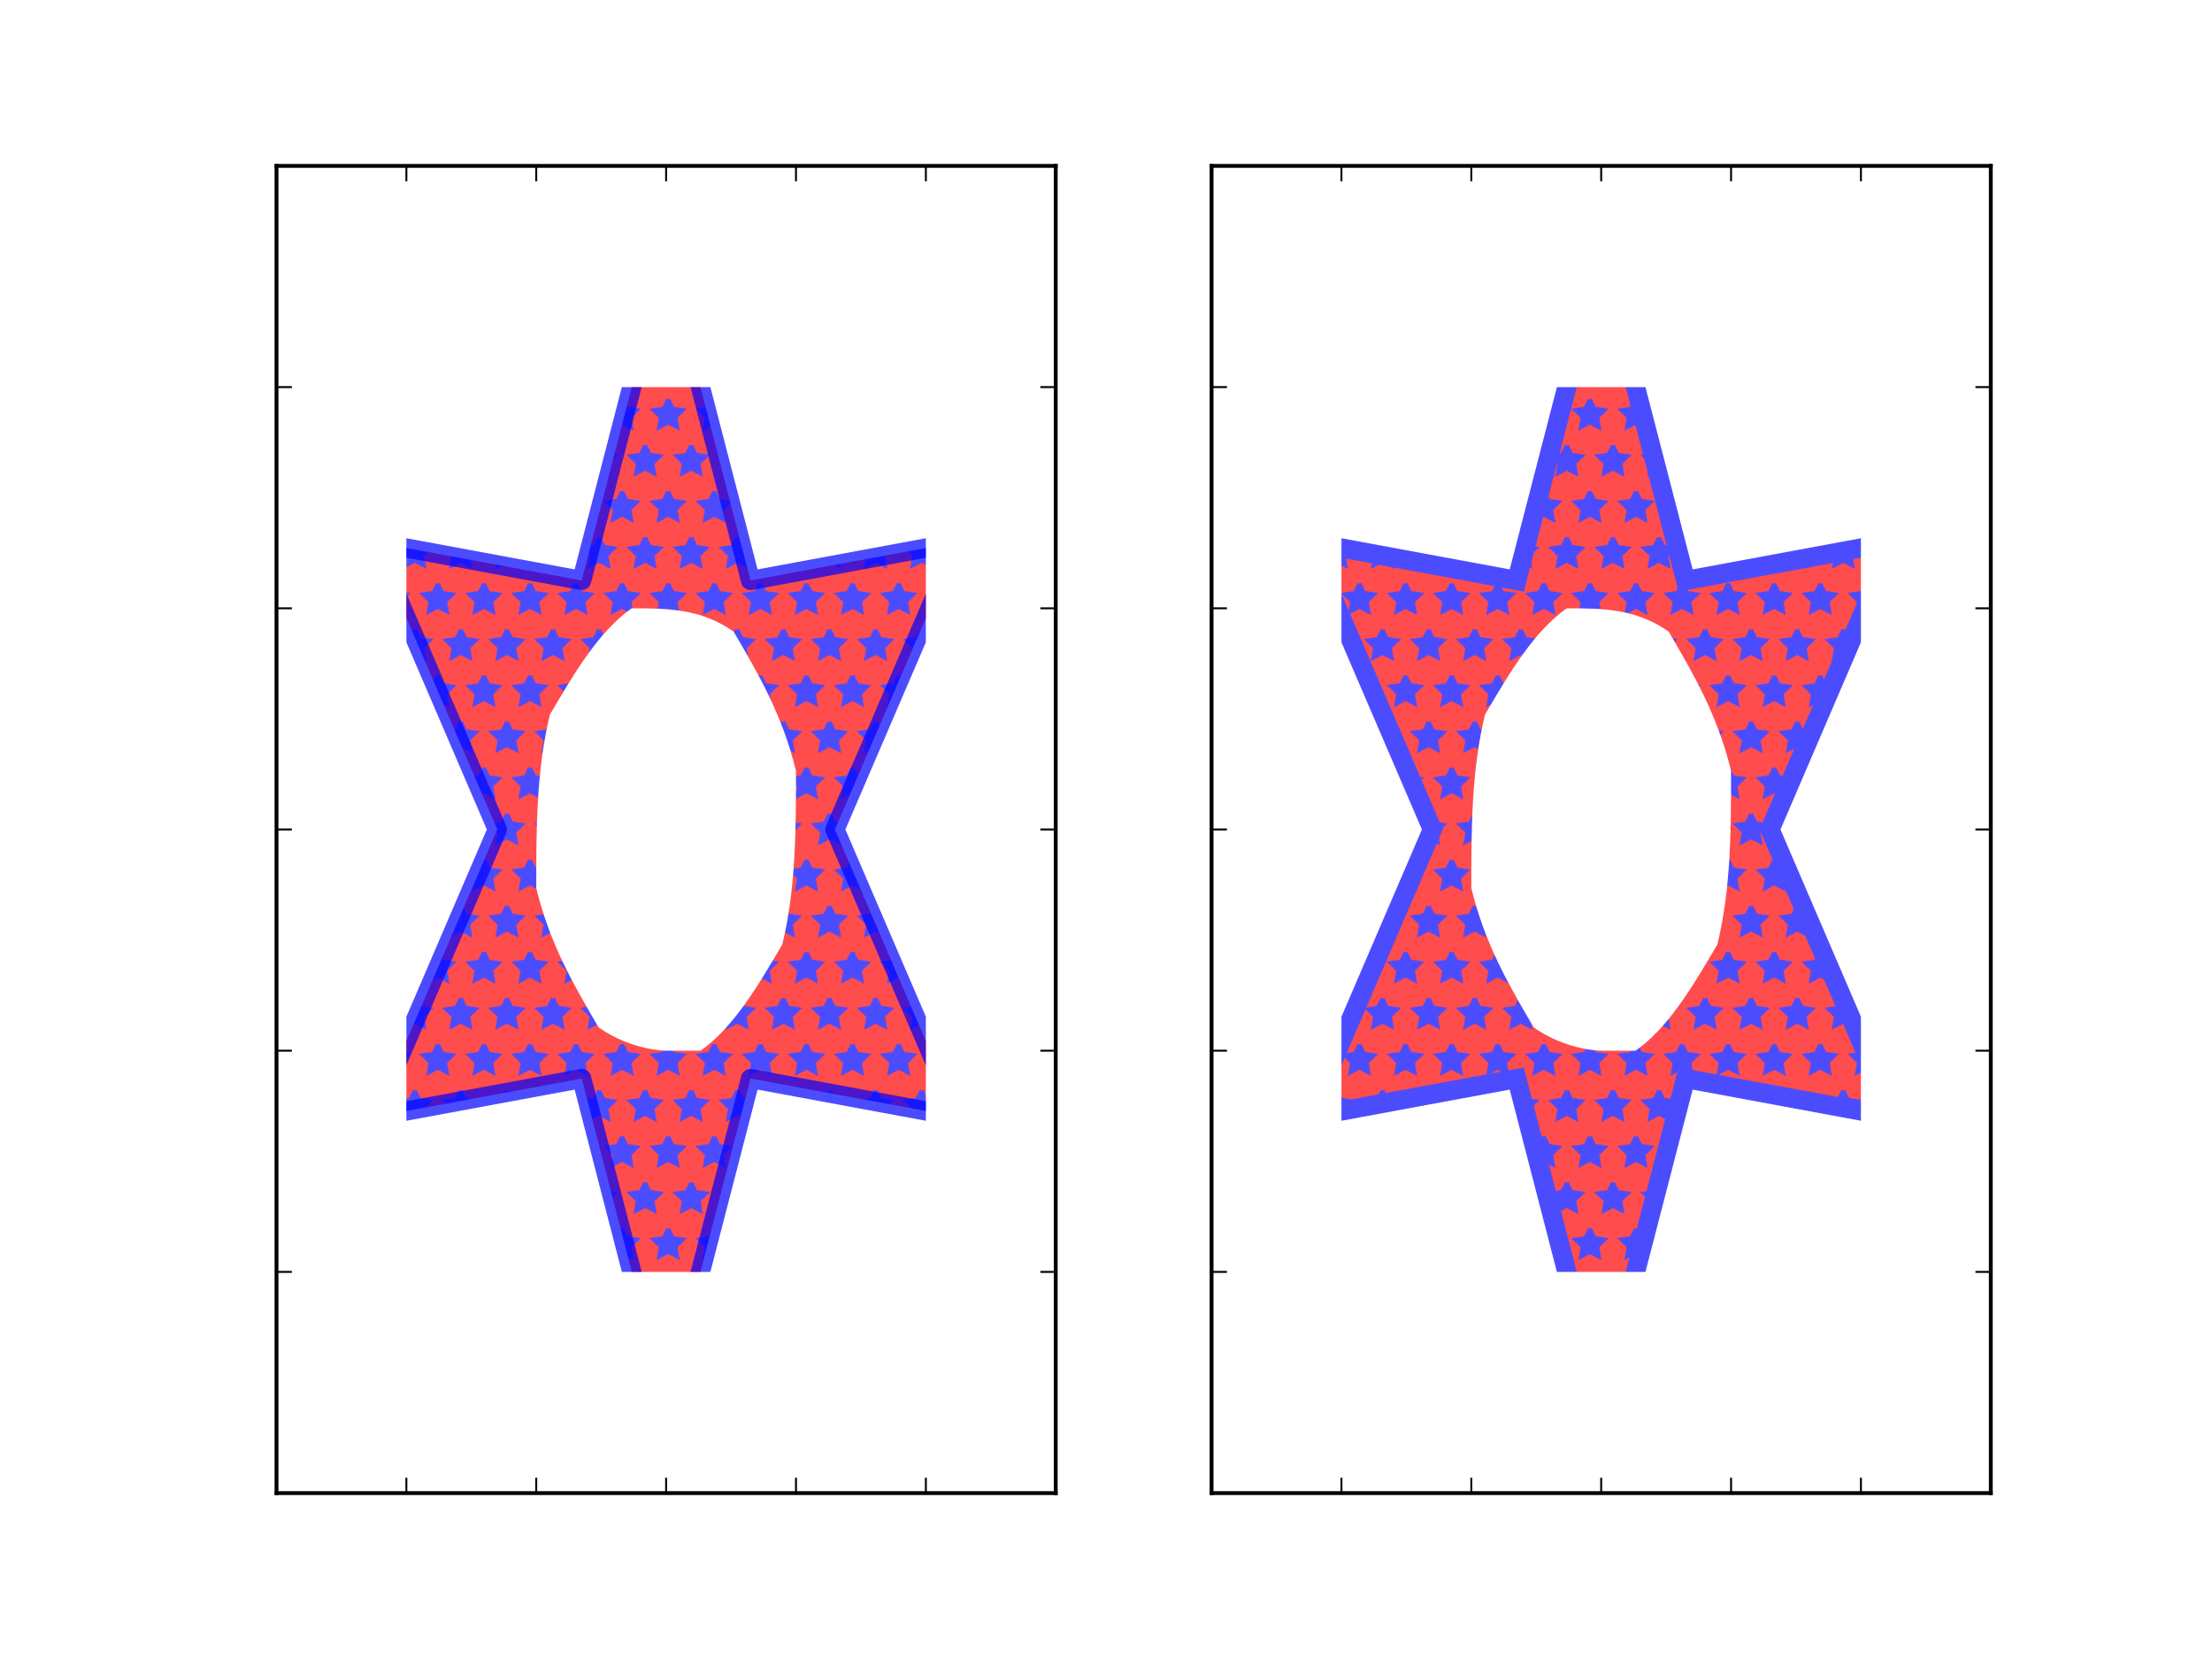
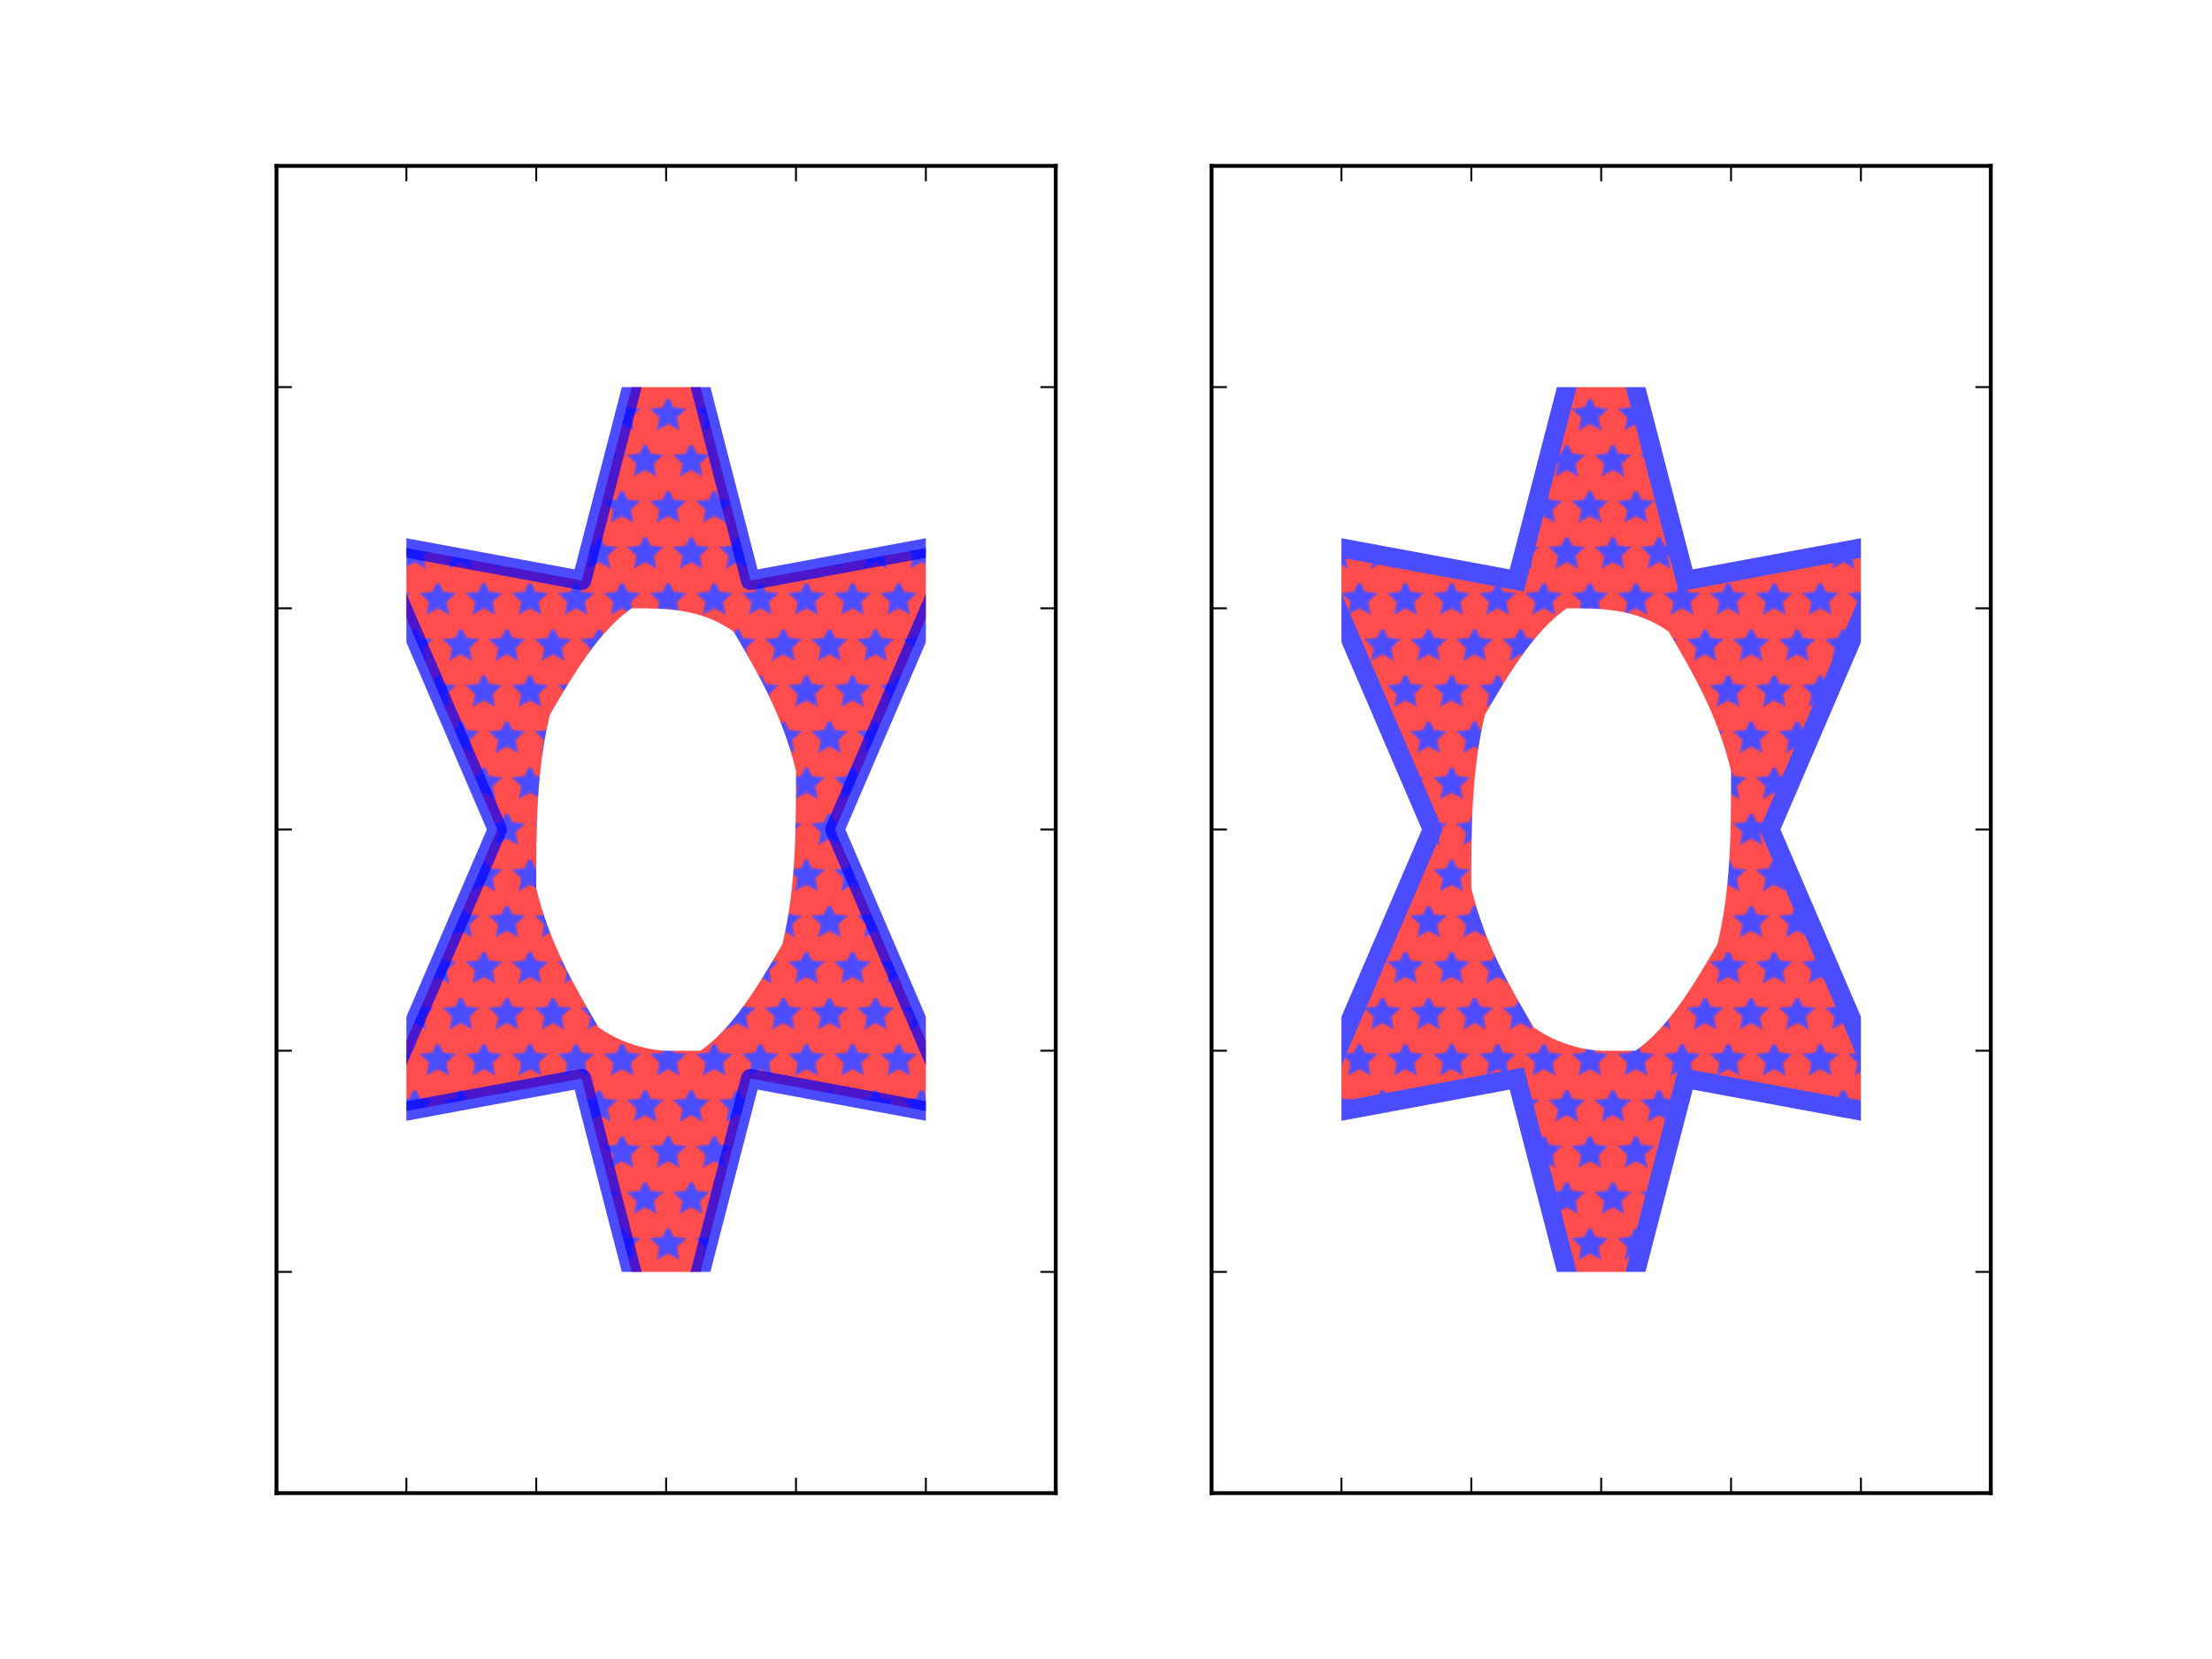
<svg xmlns="http://www.w3.org/2000/svg" xmlns:xlink="http://www.w3.org/1999/xlink" height="432pt" version="1.1" viewBox="0 0 576 432" width="576pt">
  <defs>
    <style type="text/css">
*{stroke-linecap:butt;stroke-linejoin:round;}
  </style>
  </defs>
  <g id="figure_1">
    <g id="patch_1">
      <path d="M 0 432  L 576 432  L 576 0  L 0 0  z " style="fill:#ffffff;" />
    </g>
    <g id="axes_1">
      <g id="patch_2">
        <path d="M 72 388.8  L 274.909 388.8  L 274.909 43.2  L 72 43.2  z " style="fill:#ffffff;" />
      </g>
      <g id="PathCollection_1">
-         <path clip-path="url(#p5833b729b6)" d="M 173.455 66.24  L 151.473 151.152  L 97.307 141.12  L 129.491 216  L 97.307 290.88  L 151.473 280.848  L 173.455 365.76  L 195.436 280.848  L 249.602 290.88  L 217.418 216  L 249.602 141.12  L 195.436 151.152  z " style="fill:url(#h3d2475b8ea);fill-opacity:0.7;stroke:#0000ff;stroke-opacity:0.7;stroke-width:5;" />
+         <path clip-path="url(#p3a3c58397e)" d="M 173.455 66.24  L 151.473 151.152  L 97.307 141.12  L 129.491 216  L 97.307 290.88  L 151.473 280.848  L 173.455 365.76  L 195.436 280.848  L 249.602 290.88  L 217.418 216  L 249.602 141.12  L 195.436 151.152  z " style="fill:url(#h95f2a3a954);fill-opacity:0.7;stroke:#0000ff;stroke-opacity:0.7;stroke-width:5;" />
      </g>
      <g id="patch_3">
        <path d="M 72 388.8  L 72 43.2  " style="fill:none;stroke:#000000;stroke-linecap:square;stroke-linejoin:miter;" />
      </g>
      <g id="patch_4">
        <path d="M 274.909 388.8  L 274.909 43.2  " style="fill:none;stroke:#000000;stroke-linecap:square;stroke-linejoin:miter;" />
      </g>
      <g id="patch_5">
        <path d="M 72 388.8  L 274.909 388.8  " style="fill:none;stroke:#000000;stroke-linecap:square;stroke-linejoin:miter;" />
      </g>
      <g id="patch_6">
        <path d="M 72 43.2  L 274.909 43.2  " style="fill:none;stroke:#000000;stroke-linecap:square;stroke-linejoin:miter;" />
      </g>
      <g id="matplotlib.axis_1">
        <g id="xtick_1">
          <g id="line2d_1">
            <defs>
-               <path d="M 0 0  L 0 -4  " id="m39e13c1b86" style="stroke:#000000;stroke-width:0.5;" />
+               <path d="M 0 0  L 0 -4  " id="m368fc901b1" style="stroke:#000000;stroke-width:0.5;" />
            </defs>
            <g>
-               <use style="stroke:#000000;stroke-width:0.5;" x="72" xlink:href="#m39e13c1b86" y="388.8" />
+               <use style="stroke:#000000;stroke-width:0.5;" x="72" xlink:href="#m368fc901b1" y="388.8" />
            </g>
          </g>
          <g id="line2d_2">
            <defs>
-               <path d="M 0 0  L 0 4  " id="m3d70fdc796" style="stroke:#000000;stroke-width:0.5;" />
+               <path d="M 0 0  L 0 4  " id="mc63e59a608" style="stroke:#000000;stroke-width:0.5;" />
            </defs>
            <g>
-               <use style="stroke:#000000;stroke-width:0.5;" x="72" xlink:href="#m3d70fdc796" y="43.2" />
+               <use style="stroke:#000000;stroke-width:0.5;" x="72" xlink:href="#mc63e59a608" y="43.2" />
            </g>
          </g>
        </g>
        <g id="xtick_2">
          <g id="line2d_3">
            <g>
-               <use style="stroke:#000000;stroke-width:0.5;" x="105.818" xlink:href="#m39e13c1b86" y="388.8" />
+               <use style="stroke:#000000;stroke-width:0.5;" x="105.818" xlink:href="#m368fc901b1" y="388.8" />
            </g>
          </g>
          <g id="line2d_4">
            <g>
-               <use style="stroke:#000000;stroke-width:0.5;" x="105.818" xlink:href="#m3d70fdc796" y="43.2" />
+               <use style="stroke:#000000;stroke-width:0.5;" x="105.818" xlink:href="#mc63e59a608" y="43.2" />
            </g>
          </g>
        </g>
        <g id="xtick_3">
          <g id="line2d_5">
            <g>
-               <use style="stroke:#000000;stroke-width:0.5;" x="139.636" xlink:href="#m39e13c1b86" y="388.8" />
+               <use style="stroke:#000000;stroke-width:0.5;" x="139.636" xlink:href="#m368fc901b1" y="388.8" />
            </g>
          </g>
          <g id="line2d_6">
            <g>
-               <use style="stroke:#000000;stroke-width:0.5;" x="139.636" xlink:href="#m3d70fdc796" y="43.2" />
+               <use style="stroke:#000000;stroke-width:0.5;" x="139.636" xlink:href="#mc63e59a608" y="43.2" />
            </g>
          </g>
        </g>
        <g id="xtick_4">
          <g id="line2d_7">
            <g>
-               <use style="stroke:#000000;stroke-width:0.5;" x="173.455" xlink:href="#m39e13c1b86" y="388.8" />
+               <use style="stroke:#000000;stroke-width:0.5;" x="173.455" xlink:href="#m368fc901b1" y="388.8" />
            </g>
          </g>
          <g id="line2d_8">
            <g>
-               <use style="stroke:#000000;stroke-width:0.5;" x="173.455" xlink:href="#m3d70fdc796" y="43.2" />
+               <use style="stroke:#000000;stroke-width:0.5;" x="173.455" xlink:href="#mc63e59a608" y="43.2" />
            </g>
          </g>
        </g>
        <g id="xtick_5">
          <g id="line2d_9">
            <g>
-               <use style="stroke:#000000;stroke-width:0.5;" x="207.273" xlink:href="#m39e13c1b86" y="388.8" />
+               <use style="stroke:#000000;stroke-width:0.5;" x="207.273" xlink:href="#m368fc901b1" y="388.8" />
            </g>
          </g>
          <g id="line2d_10">
            <g>
-               <use style="stroke:#000000;stroke-width:0.5;" x="207.273" xlink:href="#m3d70fdc796" y="43.2" />
+               <use style="stroke:#000000;stroke-width:0.5;" x="207.273" xlink:href="#mc63e59a608" y="43.2" />
            </g>
          </g>
        </g>
        <g id="xtick_6">
          <g id="line2d_11">
            <g>
-               <use style="stroke:#000000;stroke-width:0.5;" x="241.091" xlink:href="#m39e13c1b86" y="388.8" />
+               <use style="stroke:#000000;stroke-width:0.5;" x="241.091" xlink:href="#m368fc901b1" y="388.8" />
            </g>
          </g>
          <g id="line2d_12">
            <g>
-               <use style="stroke:#000000;stroke-width:0.5;" x="241.091" xlink:href="#m3d70fdc796" y="43.2" />
+               <use style="stroke:#000000;stroke-width:0.5;" x="241.091" xlink:href="#mc63e59a608" y="43.2" />
            </g>
          </g>
        </g>
        <g id="xtick_7">
          <g id="line2d_13">
            <g>
-               <use style="stroke:#000000;stroke-width:0.5;" x="274.909" xlink:href="#m39e13c1b86" y="388.8" />
+               <use style="stroke:#000000;stroke-width:0.5;" x="274.909" xlink:href="#m368fc901b1" y="388.8" />
            </g>
          </g>
          <g id="line2d_14">
            <g>
-               <use style="stroke:#000000;stroke-width:0.5;" x="274.909" xlink:href="#m3d70fdc796" y="43.2" />
+               <use style="stroke:#000000;stroke-width:0.5;" x="274.909" xlink:href="#mc63e59a608" y="43.2" />
            </g>
          </g>
        </g>
      </g>
      <g id="matplotlib.axis_2">
        <g id="ytick_1">
          <g id="line2d_15">
            <defs>
-               <path d="M 0 0  L 4 0  " id="m4a4f278297" style="stroke:#000000;stroke-width:0.5;" />
+               <path d="M 0 0  L 4 0  " id="m556f96d829" style="stroke:#000000;stroke-width:0.5;" />
            </defs>
            <g>
-               <use style="stroke:#000000;stroke-width:0.5;" x="72" xlink:href="#m4a4f278297" y="388.8" />
+               <use style="stroke:#000000;stroke-width:0.5;" x="72" xlink:href="#m556f96d829" y="388.8" />
            </g>
          </g>
          <g id="line2d_16">
            <defs>
-               <path d="M 0 0  L -4 0  " id="mc06ed8a296" style="stroke:#000000;stroke-width:0.5;" />
+               <path d="M 0 0  L -4 0  " id="m27e32ca04a" style="stroke:#000000;stroke-width:0.5;" />
            </defs>
            <g>
-               <use style="stroke:#000000;stroke-width:0.5;" x="274.909" xlink:href="#mc06ed8a296" y="388.8" />
+               <use style="stroke:#000000;stroke-width:0.5;" x="274.909" xlink:href="#m27e32ca04a" y="388.8" />
            </g>
          </g>
        </g>
        <g id="ytick_2">
          <g id="line2d_17">
            <g>
-               <use style="stroke:#000000;stroke-width:0.5;" x="72" xlink:href="#m4a4f278297" y="331.2" />
+               <use style="stroke:#000000;stroke-width:0.5;" x="72" xlink:href="#m556f96d829" y="331.2" />
            </g>
          </g>
          <g id="line2d_18">
            <g>
-               <use style="stroke:#000000;stroke-width:0.5;" x="274.909" xlink:href="#mc06ed8a296" y="331.2" />
+               <use style="stroke:#000000;stroke-width:0.5;" x="274.909" xlink:href="#m27e32ca04a" y="331.2" />
            </g>
          </g>
        </g>
        <g id="ytick_3">
          <g id="line2d_19">
            <g>
-               <use style="stroke:#000000;stroke-width:0.5;" x="72" xlink:href="#m4a4f278297" y="273.6" />
+               <use style="stroke:#000000;stroke-width:0.5;" x="72" xlink:href="#m556f96d829" y="273.6" />
            </g>
          </g>
          <g id="line2d_20">
            <g>
-               <use style="stroke:#000000;stroke-width:0.5;" x="274.909" xlink:href="#mc06ed8a296" y="273.6" />
+               <use style="stroke:#000000;stroke-width:0.5;" x="274.909" xlink:href="#m27e32ca04a" y="273.6" />
            </g>
          </g>
        </g>
        <g id="ytick_4">
          <g id="line2d_21">
            <g>
-               <use style="stroke:#000000;stroke-width:0.5;" x="72" xlink:href="#m4a4f278297" y="216" />
+               <use style="stroke:#000000;stroke-width:0.5;" x="72" xlink:href="#m556f96d829" y="216" />
            </g>
          </g>
          <g id="line2d_22">
            <g>
-               <use style="stroke:#000000;stroke-width:0.5;" x="274.909" xlink:href="#mc06ed8a296" y="216" />
+               <use style="stroke:#000000;stroke-width:0.5;" x="274.909" xlink:href="#m27e32ca04a" y="216" />
            </g>
          </g>
        </g>
        <g id="ytick_5">
          <g id="line2d_23">
            <g>
-               <use style="stroke:#000000;stroke-width:0.5;" x="72" xlink:href="#m4a4f278297" y="158.4" />
+               <use style="stroke:#000000;stroke-width:0.5;" x="72" xlink:href="#m556f96d829" y="158.4" />
            </g>
          </g>
          <g id="line2d_24">
            <g>
-               <use style="stroke:#000000;stroke-width:0.5;" x="274.909" xlink:href="#mc06ed8a296" y="158.4" />
+               <use style="stroke:#000000;stroke-width:0.5;" x="274.909" xlink:href="#m27e32ca04a" y="158.4" />
            </g>
          </g>
        </g>
        <g id="ytick_6">
          <g id="line2d_25">
            <g>
-               <use style="stroke:#000000;stroke-width:0.5;" x="72" xlink:href="#m4a4f278297" y="100.8" />
+               <use style="stroke:#000000;stroke-width:0.5;" x="72" xlink:href="#m556f96d829" y="100.8" />
            </g>
          </g>
          <g id="line2d_26">
            <g>
-               <use style="stroke:#000000;stroke-width:0.5;" x="274.909" xlink:href="#mc06ed8a296" y="100.8" />
+               <use style="stroke:#000000;stroke-width:0.5;" x="274.909" xlink:href="#m27e32ca04a" y="100.8" />
            </g>
          </g>
        </g>
        <g id="ytick_7">
          <g id="line2d_27">
            <g>
-               <use style="stroke:#000000;stroke-width:0.5;" x="72" xlink:href="#m4a4f278297" y="43.2" />
+               <use style="stroke:#000000;stroke-width:0.5;" x="72" xlink:href="#m556f96d829" y="43.2" />
            </g>
          </g>
          <g id="line2d_28">
            <g>
-               <use style="stroke:#000000;stroke-width:0.5;" x="274.909" xlink:href="#mc06ed8a296" y="43.2" />
+               <use style="stroke:#000000;stroke-width:0.5;" x="274.909" xlink:href="#m27e32ca04a" y="43.2" />
            </g>
          </g>
        </g>
      </g>
    </g>
    <g id="axes_2">
      <g id="patch_7">
        <path d="M 315.491 388.8  L 518.4 388.8  L 518.4 43.2  L 315.491 43.2  z " style="fill:#ffffff;" />
      </g>
      <g id="patch_8">
-         <path clip-path="url(#p6741698e5c)" d="M 416.945 66.24  L 394.964 151.152  L 340.798 141.12  L 372.982 216  L 340.798 290.88  L 394.964 280.848  L 416.945 365.76  L 438.927 280.848  L 493.093 290.88  L 460.909 216  L 493.093 141.12  L 438.927 151.152  z " style="fill:url(#h3d2475b8ea);opacity:0.7;stroke:#0000ff;stroke-linejoin:miter;stroke-width:5;" />
+         <path clip-path="url(#p0b645584cb)" d="M 416.945 66.24  L 394.964 151.152  L 340.798 141.12  L 372.982 216  L 340.798 290.88  L 394.964 280.848  L 416.945 365.76  L 438.927 280.848  L 493.093 290.88  L 460.909 216  L 493.093 141.12  L 438.927 151.152  z " style="fill:url(#h95f2a3a954);opacity:0.7;stroke:#0000ff;stroke-linejoin:miter;stroke-width:5;" />
      </g>
      <g id="patch_9">
        <path d="M 315.491 388.8  L 315.491 43.2  " style="fill:none;stroke:#000000;stroke-linecap:square;stroke-linejoin:miter;" />
      </g>
      <g id="patch_10">
        <path d="M 518.4 388.8  L 518.4 43.2  " style="fill:none;stroke:#000000;stroke-linecap:square;stroke-linejoin:miter;" />
      </g>
      <g id="patch_11">
        <path d="M 315.491 388.8  L 518.4 388.8  " style="fill:none;stroke:#000000;stroke-linecap:square;stroke-linejoin:miter;" />
      </g>
      <g id="patch_12">
        <path d="M 315.491 43.2  L 518.4 43.2  " style="fill:none;stroke:#000000;stroke-linecap:square;stroke-linejoin:miter;" />
      </g>
      <g id="matplotlib.axis_3">
        <g id="xtick_8">
          <g id="line2d_29">
            <g>
-               <use style="stroke:#000000;stroke-width:0.5;" x="315.491" xlink:href="#m39e13c1b86" y="388.8" />
+               <use style="stroke:#000000;stroke-width:0.5;" x="315.491" xlink:href="#m368fc901b1" y="388.8" />
            </g>
          </g>
          <g id="line2d_30">
            <g>
-               <use style="stroke:#000000;stroke-width:0.5;" x="315.491" xlink:href="#m3d70fdc796" y="43.2" />
+               <use style="stroke:#000000;stroke-width:0.5;" x="315.491" xlink:href="#mc63e59a608" y="43.2" />
            </g>
          </g>
        </g>
        <g id="xtick_9">
          <g id="line2d_31">
            <g>
-               <use style="stroke:#000000;stroke-width:0.5;" x="349.309" xlink:href="#m39e13c1b86" y="388.8" />
+               <use style="stroke:#000000;stroke-width:0.5;" x="349.309" xlink:href="#m368fc901b1" y="388.8" />
            </g>
          </g>
          <g id="line2d_32">
            <g>
-               <use style="stroke:#000000;stroke-width:0.5;" x="349.309" xlink:href="#m3d70fdc796" y="43.2" />
+               <use style="stroke:#000000;stroke-width:0.5;" x="349.309" xlink:href="#mc63e59a608" y="43.2" />
            </g>
          </g>
        </g>
        <g id="xtick_10">
          <g id="line2d_33">
            <g>
-               <use style="stroke:#000000;stroke-width:0.5;" x="383.127" xlink:href="#m39e13c1b86" y="388.8" />
+               <use style="stroke:#000000;stroke-width:0.5;" x="383.127" xlink:href="#m368fc901b1" y="388.8" />
            </g>
          </g>
          <g id="line2d_34">
            <g>
-               <use style="stroke:#000000;stroke-width:0.5;" x="383.127" xlink:href="#m3d70fdc796" y="43.2" />
+               <use style="stroke:#000000;stroke-width:0.5;" x="383.127" xlink:href="#mc63e59a608" y="43.2" />
            </g>
          </g>
        </g>
        <g id="xtick_11">
          <g id="line2d_35">
            <g>
-               <use style="stroke:#000000;stroke-width:0.5;" x="416.945" xlink:href="#m39e13c1b86" y="388.8" />
+               <use style="stroke:#000000;stroke-width:0.5;" x="416.945" xlink:href="#m368fc901b1" y="388.8" />
            </g>
          </g>
          <g id="line2d_36">
            <g>
-               <use style="stroke:#000000;stroke-width:0.5;" x="416.945" xlink:href="#m3d70fdc796" y="43.2" />
+               <use style="stroke:#000000;stroke-width:0.5;" x="416.945" xlink:href="#mc63e59a608" y="43.2" />
            </g>
          </g>
        </g>
        <g id="xtick_12">
          <g id="line2d_37">
            <g>
-               <use style="stroke:#000000;stroke-width:0.5;" x="450.764" xlink:href="#m39e13c1b86" y="388.8" />
+               <use style="stroke:#000000;stroke-width:0.5;" x="450.764" xlink:href="#m368fc901b1" y="388.8" />
            </g>
          </g>
          <g id="line2d_38">
            <g>
-               <use style="stroke:#000000;stroke-width:0.5;" x="450.764" xlink:href="#m3d70fdc796" y="43.2" />
+               <use style="stroke:#000000;stroke-width:0.5;" x="450.764" xlink:href="#mc63e59a608" y="43.2" />
            </g>
          </g>
        </g>
        <g id="xtick_13">
          <g id="line2d_39">
            <g>
-               <use style="stroke:#000000;stroke-width:0.5;" x="484.582" xlink:href="#m39e13c1b86" y="388.8" />
+               <use style="stroke:#000000;stroke-width:0.5;" x="484.582" xlink:href="#m368fc901b1" y="388.8" />
            </g>
          </g>
          <g id="line2d_40">
            <g>
-               <use style="stroke:#000000;stroke-width:0.5;" x="484.582" xlink:href="#m3d70fdc796" y="43.2" />
+               <use style="stroke:#000000;stroke-width:0.5;" x="484.582" xlink:href="#mc63e59a608" y="43.2" />
            </g>
          </g>
        </g>
        <g id="xtick_14">
          <g id="line2d_41">
            <g>
-               <use style="stroke:#000000;stroke-width:0.5;" x="518.4" xlink:href="#m39e13c1b86" y="388.8" />
+               <use style="stroke:#000000;stroke-width:0.5;" x="518.4" xlink:href="#m368fc901b1" y="388.8" />
            </g>
          </g>
          <g id="line2d_42">
            <g>
-               <use style="stroke:#000000;stroke-width:0.5;" x="518.4" xlink:href="#m3d70fdc796" y="43.2" />
+               <use style="stroke:#000000;stroke-width:0.5;" x="518.4" xlink:href="#mc63e59a608" y="43.2" />
            </g>
          </g>
        </g>
      </g>
      <g id="matplotlib.axis_4">
        <g id="ytick_8">
          <g id="line2d_43">
            <g>
-               <use style="stroke:#000000;stroke-width:0.5;" x="315.491" xlink:href="#m4a4f278297" y="388.8" />
+               <use style="stroke:#000000;stroke-width:0.5;" x="315.491" xlink:href="#m556f96d829" y="388.8" />
            </g>
          </g>
          <g id="line2d_44">
            <g>
-               <use style="stroke:#000000;stroke-width:0.5;" x="518.4" xlink:href="#mc06ed8a296" y="388.8" />
+               <use style="stroke:#000000;stroke-width:0.5;" x="518.4" xlink:href="#m27e32ca04a" y="388.8" />
            </g>
          </g>
        </g>
        <g id="ytick_9">
          <g id="line2d_45">
            <g>
-               <use style="stroke:#000000;stroke-width:0.5;" x="315.491" xlink:href="#m4a4f278297" y="331.2" />
+               <use style="stroke:#000000;stroke-width:0.5;" x="315.491" xlink:href="#m556f96d829" y="331.2" />
            </g>
          </g>
          <g id="line2d_46">
            <g>
-               <use style="stroke:#000000;stroke-width:0.5;" x="518.4" xlink:href="#mc06ed8a296" y="331.2" />
+               <use style="stroke:#000000;stroke-width:0.5;" x="518.4" xlink:href="#m27e32ca04a" y="331.2" />
            </g>
          </g>
        </g>
        <g id="ytick_10">
          <g id="line2d_47">
            <g>
-               <use style="stroke:#000000;stroke-width:0.5;" x="315.491" xlink:href="#m4a4f278297" y="273.6" />
+               <use style="stroke:#000000;stroke-width:0.5;" x="315.491" xlink:href="#m556f96d829" y="273.6" />
            </g>
          </g>
          <g id="line2d_48">
            <g>
-               <use style="stroke:#000000;stroke-width:0.5;" x="518.4" xlink:href="#mc06ed8a296" y="273.6" />
+               <use style="stroke:#000000;stroke-width:0.5;" x="518.4" xlink:href="#m27e32ca04a" y="273.6" />
            </g>
          </g>
        </g>
        <g id="ytick_11">
          <g id="line2d_49">
            <g>
-               <use style="stroke:#000000;stroke-width:0.5;" x="315.491" xlink:href="#m4a4f278297" y="216" />
+               <use style="stroke:#000000;stroke-width:0.5;" x="315.491" xlink:href="#m556f96d829" y="216" />
            </g>
          </g>
          <g id="line2d_50">
            <g>
-               <use style="stroke:#000000;stroke-width:0.5;" x="518.4" xlink:href="#mc06ed8a296" y="216" />
+               <use style="stroke:#000000;stroke-width:0.5;" x="518.4" xlink:href="#m27e32ca04a" y="216" />
            </g>
          </g>
        </g>
        <g id="ytick_12">
          <g id="line2d_51">
            <g>
-               <use style="stroke:#000000;stroke-width:0.5;" x="315.491" xlink:href="#m4a4f278297" y="158.4" />
+               <use style="stroke:#000000;stroke-width:0.5;" x="315.491" xlink:href="#m556f96d829" y="158.4" />
            </g>
          </g>
          <g id="line2d_52">
            <g>
-               <use style="stroke:#000000;stroke-width:0.5;" x="518.4" xlink:href="#mc06ed8a296" y="158.4" />
+               <use style="stroke:#000000;stroke-width:0.5;" x="518.4" xlink:href="#m27e32ca04a" y="158.4" />
            </g>
          </g>
        </g>
        <g id="ytick_13">
          <g id="line2d_53">
            <g>
-               <use style="stroke:#000000;stroke-width:0.5;" x="315.491" xlink:href="#m4a4f278297" y="100.8" />
+               <use style="stroke:#000000;stroke-width:0.5;" x="315.491" xlink:href="#m556f96d829" y="100.8" />
            </g>
          </g>
          <g id="line2d_54">
            <g>
-               <use style="stroke:#000000;stroke-width:0.5;" x="518.4" xlink:href="#mc06ed8a296" y="100.8" />
+               <use style="stroke:#000000;stroke-width:0.5;" x="518.4" xlink:href="#m27e32ca04a" y="100.8" />
            </g>
          </g>
        </g>
        <g id="ytick_14">
          <g id="line2d_55">
            <g>
-               <use style="stroke:#000000;stroke-width:0.5;" x="315.491" xlink:href="#m4a4f278297" y="43.2" />
+               <use style="stroke:#000000;stroke-width:0.5;" x="315.491" xlink:href="#m556f96d829" y="43.2" />
            </g>
          </g>
          <g id="line2d_56">
            <g>
-               <use style="stroke:#000000;stroke-width:0.5;" x="518.4" xlink:href="#mc06ed8a296" y="43.2" />
+               <use style="stroke:#000000;stroke-width:0.5;" x="518.4" xlink:href="#m27e32ca04a" y="43.2" />
            </g>
          </g>
        </g>
      </g>
    </g>
  </g>
  <defs>
-     <clipPath id="p5833b729b6">
+     <clipPath id="p3a3c58397e">
      <path d="M 105.818 331.2  L 241.091 331.2  L 241.091 100.8  L 105.818 100.8  z M 173.455 273.6  C 173.455 273.6 164.486 273.6 155.883 267.531  C 149.541 256.729 143.2 245.928 139.636 231.276  C 139.636 216 139.636 200.724 143.2 186.072  C 149.541 175.271 155.883 164.469 164.486 158.4  C 173.455 158.4 182.423 158.4 191.026 164.469  C 197.368 175.271 203.709 186.072 207.273 200.724  C 207.273 216 207.273 231.276 203.709 245.928  C 197.368 256.729 191.026 267.531 182.423 273.6  z " />
    </clipPath>
-     <clipPath id="p6741698e5c">
+     <clipPath id="p0b645584cb">
      <path d="M 349.309 331.2  L 484.582 331.2  L 484.582 100.8  L 349.309 100.8  z M 416.945 273.6  C 416.945 273.6 407.977 273.6 399.374 267.531  C 393.032 256.729 386.691 245.928 383.127 231.276  C 383.127 216 383.127 200.724 386.691 186.072  C 393.032 175.271 399.374 164.469 407.977 158.4  C 416.945 158.4 425.914 158.4 434.517 164.469  C 440.859 175.271 447.2 186.072 450.764 200.724  C 450.764 216 450.764 231.276 447.2 245.928  C 440.859 256.729 434.517 267.531 425.914 273.6  z " />
    </clipPath>
  </defs>
  <defs>
-     <pattern height="72" id="h3d2475b8ea" patternUnits="userSpaceOnUse" width="72" x="0" y="0">
+     <pattern height="72" id="h95f2a3a954" patternUnits="userSpaceOnUse" width="72" x="0" y="0">
      <rect fill="#ff0000" height="73" width="73" x="0" y="0" />
-       <path d="M 0 68  L -1.176 70.382  L -3.804 70.764  L -1.902 72.618  L -2.351 75.236  L -0 74  L 2.351 75.236  L 1.902 72.618  L 3.804 70.764  L 1.176 70.382  L 0 68  M 12 68  L 10.824 70.382  L 8.196 70.764  L 10.098 72.618  L 9.649 75.236  L 12 74  L 14.351 75.236  L 13.902 72.618  L 15.804 70.764  L 13.176 70.382  L 12 68  M 24 68  L 22.824 70.382  L 20.196 70.764  L 22.098 72.618  L 21.649 75.236  L 24 74  L 26.351 75.236  L 25.902 72.618  L 27.804 70.764  L 25.176 70.382  L 24 68  M 36 68  L 34.824 70.382  L 32.196 70.764  L 34.098 72.618  L 33.649 75.236  L 36 74  L 38.351 75.236  L 37.902 72.618  L 39.804 70.764  L 37.176 70.382  L 36 68  M 48 68  L 46.824 70.382  L 44.196 70.764  L 46.098 72.618  L 45.649 75.236  L 48 74  L 50.351 75.236  L 49.902 72.618  L 51.804 70.764  L 49.176 70.382  L 48 68  M 60 68  L 58.824 70.382  L 56.196 70.764  L 58.098 72.618  L 57.649 75.236  L 60 74  L 62.351 75.236  L 61.902 72.618  L 63.804 70.764  L 61.176 70.382  L 60 68  M 72 68  L 70.824 70.382  L 68.196 70.764  L 70.098 72.618  L 69.649 75.236  L 72 74  L 74.351 75.236  L 73.902 72.618  L 75.804 70.764  L 73.176 70.382  L 72 68  M 6 56  L 4.824 58.382  L 2.196 58.764  L 4.098 60.618  L 3.649 63.236  L 6 62  L 8.351 63.236  L 7.902 60.618  L 9.804 58.764  L 7.176 58.382  L 6 56  M 18 56  L 16.824 58.382  L 14.196 58.764  L 16.098 60.618  L 15.649 63.236  L 18 62  L 20.351 63.236  L 19.902 60.618  L 21.804 58.764  L 19.176 58.382  L 18 56  M 30 56  L 28.824 58.382  L 26.196 58.764  L 28.098 60.618  L 27.649 63.236  L 30 62  L 32.351 63.236  L 31.902 60.618  L 33.804 58.764  L 31.176 58.382  L 30 56  M 42 56  L 40.824 58.382  L 38.196 58.764  L 40.098 60.618  L 39.649 63.236  L 42 62  L 44.351 63.236  L 43.902 60.618  L 45.804 58.764  L 43.176 58.382  L 42 56  M 54 56  L 52.824 58.382  L 50.196 58.764  L 52.098 60.618  L 51.649 63.236  L 54 62  L 56.351 63.236  L 55.902 60.618  L 57.804 58.764  L 55.176 58.382  L 54 56  M 66 56  L 64.824 58.382  L 62.196 58.764  L 64.098 60.618  L 63.649 63.236  L 66 62  L 68.351 63.236  L 67.902 60.618  L 69.804 58.764  L 67.176 58.382  L 66 56  M 0 44  L -1.176 46.382  L -3.804 46.764  L -1.902 48.618  L -2.351 51.236  L -0 50  L 2.351 51.236  L 1.902 48.618  L 3.804 46.764  L 1.176 46.382  L 0 44  M 12 44  L 10.824 46.382  L 8.196 46.764  L 10.098 48.618  L 9.649 51.236  L 12 50  L 14.351 51.236  L 13.902 48.618  L 15.804 46.764  L 13.176 46.382  L 12 44  M 24 44  L 22.824 46.382  L 20.196 46.764  L 22.098 48.618  L 21.649 51.236  L 24 50  L 26.351 51.236  L 25.902 48.618  L 27.804 46.764  L 25.176 46.382  L 24 44  M 36 44  L 34.824 46.382  L 32.196 46.764  L 34.098 48.618  L 33.649 51.236  L 36 50  L 38.351 51.236  L 37.902 48.618  L 39.804 46.764  L 37.176 46.382  L 36 44  M 48 44  L 46.824 46.382  L 44.196 46.764  L 46.098 48.618  L 45.649 51.236  L 48 50  L 50.351 51.236  L 49.902 48.618  L 51.804 46.764  L 49.176 46.382  L 48 44  M 60 44  L 58.824 46.382  L 56.196 46.764  L 58.098 48.618  L 57.649 51.236  L 60 50  L 62.351 51.236  L 61.902 48.618  L 63.804 46.764  L 61.176 46.382  L 60 44  M 72 44  L 70.824 46.382  L 68.196 46.764  L 70.098 48.618  L 69.649 51.236  L 72 50  L 74.351 51.236  L 73.902 48.618  L 75.804 46.764  L 73.176 46.382  L 72 44  M 6 32  L 4.824 34.382  L 2.196 34.764  L 4.098 36.618  L 3.649 39.236  L 6 38  L 8.351 39.236  L 7.902 36.618  L 9.804 34.764  L 7.176 34.382  L 6 32  M 18 32  L 16.824 34.382  L 14.196 34.764  L 16.098 36.618  L 15.649 39.236  L 18 38  L 20.351 39.236  L 19.902 36.618  L 21.804 34.764  L 19.176 34.382  L 18 32  M 30 32  L 28.824 34.382  L 26.196 34.764  L 28.098 36.618  L 27.649 39.236  L 30 38  L 32.351 39.236  L 31.902 36.618  L 33.804 34.764  L 31.176 34.382  L 30 32  M 42 32  L 40.824 34.382  L 38.196 34.764  L 40.098 36.618  L 39.649 39.236  L 42 38  L 44.351 39.236  L 43.902 36.618  L 45.804 34.764  L 43.176 34.382  L 42 32  M 54 32  L 52.824 34.382  L 50.196 34.764  L 52.098 36.618  L 51.649 39.236  L 54 38  L 56.351 39.236  L 55.902 36.618  L 57.804 34.764  L 55.176 34.382  L 54 32  M 66 32  L 64.824 34.382  L 62.196 34.764  L 64.098 36.618  L 63.649 39.236  L 66 38  L 68.351 39.236  L 67.902 36.618  L 69.804 34.764  L 67.176 34.382  L 66 32  M 0 20  L -1.176 22.382  L -3.804 22.764  L -1.902 24.618  L -2.351 27.236  L -0 26  L 2.351 27.236  L 1.902 24.618  L 3.804 22.764  L 1.176 22.382  L 0 20  M 12 20  L 10.824 22.382  L 8.196 22.764  L 10.098 24.618  L 9.649 27.236  L 12 26  L 14.351 27.236  L 13.902 24.618  L 15.804 22.764  L 13.176 22.382  L 12 20  M 24 20  L 22.824 22.382  L 20.196 22.764  L 22.098 24.618  L 21.649 27.236  L 24 26  L 26.351 27.236  L 25.902 24.618  L 27.804 22.764  L 25.176 22.382  L 24 20  M 36 20  L 34.824 22.382  L 32.196 22.764  L 34.098 24.618  L 33.649 27.236  L 36 26  L 38.351 27.236  L 37.902 24.618  L 39.804 22.764  L 37.176 22.382  L 36 20  M 48 20  L 46.824 22.382  L 44.196 22.764  L 46.098 24.618  L 45.649 27.236  L 48 26  L 50.351 27.236  L 49.902 24.618  L 51.804 22.764  L 49.176 22.382  L 48 20  M 60 20  L 58.824 22.382  L 56.196 22.764  L 58.098 24.618  L 57.649 27.236  L 60 26  L 62.351 27.236  L 61.902 24.618  L 63.804 22.764  L 61.176 22.382  L 60 20  M 72 20  L 70.824 22.382  L 68.196 22.764  L 70.098 24.618  L 69.649 27.236  L 72 26  L 74.351 27.236  L 73.902 24.618  L 75.804 22.764  L 73.176 22.382  L 72 20  M 6 8  L 4.824 10.382  L 2.196 10.764  L 4.098 12.618  L 3.649 15.236  L 6 14  L 8.351 15.236  L 7.902 12.618  L 9.804 10.764  L 7.176 10.382  L 6 8  M 18 8  L 16.824 10.382  L 14.196 10.764  L 16.098 12.618  L 15.649 15.236  L 18 14  L 20.351 15.236  L 19.902 12.618  L 21.804 10.764  L 19.176 10.382  L 18 8  M 30 8  L 28.824 10.382  L 26.196 10.764  L 28.098 12.618  L 27.649 15.236  L 30 14  L 32.351 15.236  L 31.902 12.618  L 33.804 10.764  L 31.176 10.382  L 30 8  M 42 8  L 40.824 10.382  L 38.196 10.764  L 40.098 12.618  L 39.649 15.236  L 42 14  L 44.351 15.236  L 43.902 12.618  L 45.804 10.764  L 43.176 10.382  L 42 8  M 54 8  L 52.824 10.382  L 50.196 10.764  L 52.098 12.618  L 51.649 15.236  L 54 14  L 56.351 15.236  L 55.902 12.618  L 57.804 10.764  L 55.176 10.382  L 54 8  M 66 8  L 64.824 10.382  L 62.196 10.764  L 64.098 12.618  L 63.649 15.236  L 66 14  L 68.351 15.236  L 67.902 12.618  L 69.804 10.764  L 67.176 10.382  L 66 8  M 0 -4  L -1.176 -1.618  L -3.804 -1.236  L -1.902 0.618  L -2.351 3.236  L -0 2  L 2.351 3.236  L 1.902 0.618  L 3.804 -1.236  L 1.176 -1.618  L 0 -4  M 12 -4  L 10.824 -1.618  L 8.196 -1.236  L 10.098 0.618  L 9.649 3.236  L 12 2  L 14.351 3.236  L 13.902 0.618  L 15.804 -1.236  L 13.176 -1.618  L 12 -4  M 24 -4  L 22.824 -1.618  L 20.196 -1.236  L 22.098 0.618  L 21.649 3.236  L 24 2  L 26.351 3.236  L 25.902 0.618  L 27.804 -1.236  L 25.176 -1.618  L 24 -4  M 36 -4  L 34.824 -1.618  L 32.196 -1.236  L 34.098 0.618  L 33.649 3.236  L 36 2  L 38.351 3.236  L 37.902 0.618  L 39.804 -1.236  L 37.176 -1.618  L 36 -4  M 48 -4  L 46.824 -1.618  L 44.196 -1.236  L 46.098 0.618  L 45.649 3.236  L 48 2  L 50.351 3.236  L 49.902 0.618  L 51.804 -1.236  L 49.176 -1.618  L 48 -4  M 60 -4  L 58.824 -1.618  L 56.196 -1.236  L 58.098 0.618  L 57.649 3.236  L 60 2  L 62.351 3.236  L 61.902 0.618  L 63.804 -1.236  L 61.176 -1.618  L 60 -4  M 72 -4  L 70.824 -1.618  L 68.196 -1.236  L 70.098 0.618  L 69.649 3.236  L 72 2  L 74.351 3.236  L 73.902 0.618  L 75.804 -1.236  L 73.176 -1.618  L 72 -4  " style="fill:#0000ff;stroke:#0000ff;stroke-linecap:butt;stroke-linejoin:miter;stroke-width:1.0;" />
+       <path d="M 0 68  L -1.176 70.382  L -3.804 70.764  L -1.902 72.618  L -2.351 75.236  L -0 74  L 2.351 75.236  L 1.902 72.618  L 3.804 70.764  L 1.176 70.382  L 0 68  M 12 68  L 10.824 70.382  L 8.196 70.764  L 10.098 72.618  L 9.649 75.236  L 12 74  L 14.351 75.236  L 13.902 72.618  L 15.804 70.764  L 13.176 70.382  L 12 68  M 24 68  L 22.824 70.382  L 20.196 70.764  L 22.098 72.618  L 21.649 75.236  L 24 74  L 26.351 75.236  L 25.902 72.618  L 27.804 70.764  L 25.176 70.382  L 24 68  M 36 68  L 34.824 70.382  L 32.196 70.764  L 34.098 72.618  L 33.649 75.236  L 36 74  L 38.351 75.236  L 37.902 72.618  L 39.804 70.764  L 37.176 70.382  L 36 68  M 48 68  L 46.824 70.382  L 44.196 70.764  L 46.098 72.618  L 45.649 75.236  L 48 74  L 50.351 75.236  L 49.902 72.618  L 51.804 70.764  L 49.176 70.382  L 48 68  M 60 68  L 58.824 70.382  L 56.196 70.764  L 58.098 72.618  L 57.649 75.236  L 60 74  L 62.351 75.236  L 61.902 72.618  L 63.804 70.764  L 61.176 70.382  L 60 68  M 72 68  L 70.824 70.382  L 68.196 70.764  L 70.098 72.618  L 69.649 75.236  L 72 74  L 74.351 75.236  L 73.902 72.618  L 75.804 70.764  L 73.176 70.382  L 72 68  M 6 56  L 4.824 58.382  L 2.196 58.764  L 4.098 60.618  L 3.649 63.236  L 6 62  L 8.351 63.236  L 7.902 60.618  L 9.804 58.764  L 7.176 58.382  L 6 56  M 18 56  L 16.824 58.382  L 14.196 58.764  L 16.098 60.618  L 15.649 63.236  L 18 62  L 20.351 63.236  L 19.902 60.618  L 21.804 58.764  L 19.176 58.382  L 18 56  M 30 56  L 28.824 58.382  L 26.196 58.764  L 28.098 60.618  L 27.649 63.236  L 30 62  L 32.351 63.236  L 31.902 60.618  L 33.804 58.764  L 31.176 58.382  L 30 56  M 42 56  L 40.824 58.382  L 38.196 58.764  L 40.098 60.618  L 39.649 63.236  L 42 62  L 44.351 63.236  L 43.902 60.618  L 45.804 58.764  L 43.176 58.382  L 42 56  M 54 56  L 52.824 58.382  L 50.196 58.764  L 52.098 60.618  L 51.649 63.236  L 54 62  L 56.351 63.236  L 55.902 60.618  L 57.804 58.764  L 55.176 58.382  L 54 56  M 66 56  L 64.824 58.382  L 62.196 58.764  L 64.098 60.618  L 63.649 63.236  L 66 62  L 68.351 63.236  L 67.902 60.618  L 69.804 58.764  L 67.176 58.382  L 66 56  M 0 44  L -1.176 46.382  L -3.804 46.764  L -1.902 48.618  L -2.351 51.236  L -0 50  L 2.351 51.236  L 1.902 48.618  L 3.804 46.764  L 1.176 46.382  L 0 44  M 12 44  L 10.824 46.382  L 8.196 46.764  L 10.098 48.618  L 9.649 51.236  L 12 50  L 14.351 51.236  L 13.902 48.618  L 15.804 46.764  L 13.176 46.382  L 12 44  M 24 44  L 22.824 46.382  L 20.196 46.764  L 22.098 48.618  L 21.649 51.236  L 24 50  L 26.351 51.236  L 25.902 48.618  L 27.804 46.764  L 25.176 46.382  L 24 44  M 36 44  L 34.824 46.382  L 32.196 46.764  L 34.098 48.618  L 33.649 51.236  L 36 50  L 38.351 51.236  L 37.902 48.618  L 39.804 46.764  L 37.176 46.382  L 36 44  M 48 44  L 46.824 46.382  L 44.196 46.764  L 46.098 48.618  L 45.649 51.236  L 48 50  L 50.351 51.236  L 49.902 48.618  L 51.804 46.764  L 49.176 46.382  L 48 44  M 60 44  L 58.824 46.382  L 56.196 46.764  L 58.098 48.618  L 57.649 51.236  L 60 50  L 62.351 51.236  L 61.902 48.618  L 63.804 46.764  L 61.176 46.382  L 60 44  M 72 44  L 70.824 46.382  L 68.196 46.764  L 70.098 48.618  L 69.649 51.236  L 72 50  L 74.351 51.236  L 73.902 48.618  L 75.804 46.764  L 73.176 46.382  L 72 44  M 6 32  L 4.824 34.382  L 2.196 34.764  L 4.098 36.618  L 3.649 39.236  L 6 38  L 8.351 39.236  L 7.902 36.618  L 9.804 34.764  L 7.176 34.382  L 6 32  M 18 32  L 16.824 34.382  L 14.196 34.764  L 16.098 36.618  L 15.649 39.236  L 18 38  L 20.351 39.236  L 19.902 36.618  L 21.804 34.764  L 19.176 34.382  L 18 32  M 30 32  L 28.824 34.382  L 26.196 34.764  L 28.098 36.618  L 27.649 39.236  L 30 38  L 32.351 39.236  L 31.902 36.618  L 33.804 34.764  L 31.176 34.382  L 30 32  M 42 32  L 40.824 34.382  L 38.196 34.764  L 40.098 36.618  L 39.649 39.236  L 42 38  L 44.351 39.236  L 43.902 36.618  L 45.804 34.764  L 43.176 34.382  L 42 32  M 54 32  L 52.824 34.382  L 50.196 34.764  L 52.098 36.618  L 51.649 39.236  L 54 38  L 56.351 39.236  L 55.902 36.618  L 57.804 34.764  L 55.176 34.382  L 54 32  M 66 32  L 64.824 34.382  L 62.196 34.764  L 64.098 36.618  L 63.649 39.236  L 66 38  L 68.351 39.236  L 67.902 36.618  L 69.804 34.764  L 67.176 34.382  L 66 32  M 0 20  L -1.176 22.382  L -3.804 22.764  L -1.902 24.618  L -2.351 27.236  L -0 26  L 2.351 27.236  L 1.902 24.618  L 3.804 22.764  L 1.176 22.382  L 0 20  M 12 20  L 10.824 22.382  L 8.196 22.764  L 10.098 24.618  L 9.649 27.236  L 12 26  L 14.351 27.236  L 13.902 24.618  L 15.804 22.764  L 13.176 22.382  L 12 20  M 24 20  L 22.824 22.382  L 20.196 22.764  L 22.098 24.618  L 21.649 27.236  L 24 26  L 26.351 27.236  L 25.902 24.618  L 27.804 22.764  L 25.176 22.382  L 24 20  M 36 20  L 34.824 22.382  L 32.196 22.764  L 34.098 24.618  L 33.649 27.236  L 36 26  L 38.351 27.236  L 37.902 24.618  L 39.804 22.764  L 37.176 22.382  L 36 20  M 48 20  L 46.824 22.382  L 44.196 22.764  L 46.098 24.618  L 45.649 27.236  L 48 26  L 50.351 27.236  L 49.902 24.618  L 51.804 22.764  L 49.176 22.382  L 48 20  M 60 20  L 58.824 22.382  L 56.196 22.764  L 58.098 24.618  L 57.649 27.236  L 60 26  L 62.351 27.236  L 61.902 24.618  L 63.804 22.764  L 61.176 22.382  L 60 20  M 72 20  L 70.824 22.382  L 68.196 22.764  L 70.098 24.618  L 69.649 27.236  L 72 26  L 74.351 27.236  L 73.902 24.618  L 75.804 22.764  L 73.176 22.382  L 72 20  M 6 8  L 4.824 10.382  L 2.196 10.764  L 4.098 12.618  L 3.649 15.236  L 6 14  L 8.351 15.236  L 7.902 12.618  L 9.804 10.764  L 7.176 10.382  L 6 8  M 18 8  L 16.824 10.382  L 14.196 10.764  L 16.098 12.618  L 15.649 15.236  L 18 14  L 20.351 15.236  L 19.902 12.618  L 21.804 10.764  L 19.176 10.382  L 18 8  M 30 8  L 28.824 10.382  L 26.196 10.764  L 28.098 12.618  L 27.649 15.236  L 30 14  L 32.351 15.236  L 31.902 12.618  L 33.804 10.764  L 31.176 10.382  L 30 8  M 42 8  L 40.824 10.382  L 38.196 10.764  L 40.098 12.618  L 39.649 15.236  L 42 14  L 44.351 15.236  L 43.902 12.618  L 45.804 10.764  L 43.176 10.382  L 42 8  M 54 8  L 52.824 10.382  L 50.196 10.764  L 52.098 12.618  L 51.649 15.236  L 54 14  L 56.351 15.236  L 55.902 12.618  L 57.804 10.764  L 55.176 10.382  L 54 8  M 66 8  L 64.824 10.382  L 62.196 10.764  L 64.098 12.618  L 63.649 15.236  L 66 14  L 68.351 15.236  L 67.902 12.618  L 69.804 10.764  L 67.176 10.382  L 66 8  M 0 -4  L -1.176 -1.618  L -3.804 -1.236  L -1.902 0.618  L -2.351 3.236  L -0 2  L 2.351 3.236  L 1.902 0.618  L 3.804 -1.236  L 1.176 -1.618  L 0 -4  M 12 -4  L 10.824 -1.618  L 8.196 -1.236  L 10.098 0.618  L 9.649 3.236  L 12 2  L 14.351 3.236  L 13.902 0.618  L 15.804 -1.236  L 13.176 -1.618  L 12 -4  M 24 -4  L 22.824 -1.618  L 20.196 -1.236  L 22.098 0.618  L 21.649 3.236  L 24 2  L 26.351 3.236  L 25.902 0.618  L 27.804 -1.236  L 25.176 -1.618  L 24 -4  M 36 -4  L 34.824 -1.618  L 32.196 -1.236  L 34.098 0.618  L 33.649 3.236  L 36 2  L 38.351 3.236  L 37.902 0.618  L 39.804 -1.236  L 37.176 -1.618  L 36 -4  M 48 -4  L 46.824 -1.618  L 44.196 -1.236  L 46.098 0.618  L 45.649 3.236  L 48 2  L 50.351 3.236  L 49.902 0.618  L 51.804 -1.236  L 49.176 -1.618  L 48 -4  M 60 -4  L 58.824 -1.618  L 56.196 -1.236  L 58.098 0.618  L 57.649 3.236  L 60 2  L 62.351 3.236  L 61.902 0.618  L 63.804 -1.236  L 61.176 -1.618  L 60 -4  M 72 -4  L 70.824 -1.618  L 68.196 -1.236  L 70.098 0.618  L 69.649 3.236  L 72 2  L 74.351 3.236  L 73.902 0.618  L 75.804 -1.236  L 73.176 -1.618  L 72 -4  " style="fill:#0000ff;stroke:#0000ff;stroke-linecap:butt;stroke-linejoin:miter;stroke-opacity:0.7;stroke-width:1.0;" />
    </pattern>
  </defs>
</svg>
